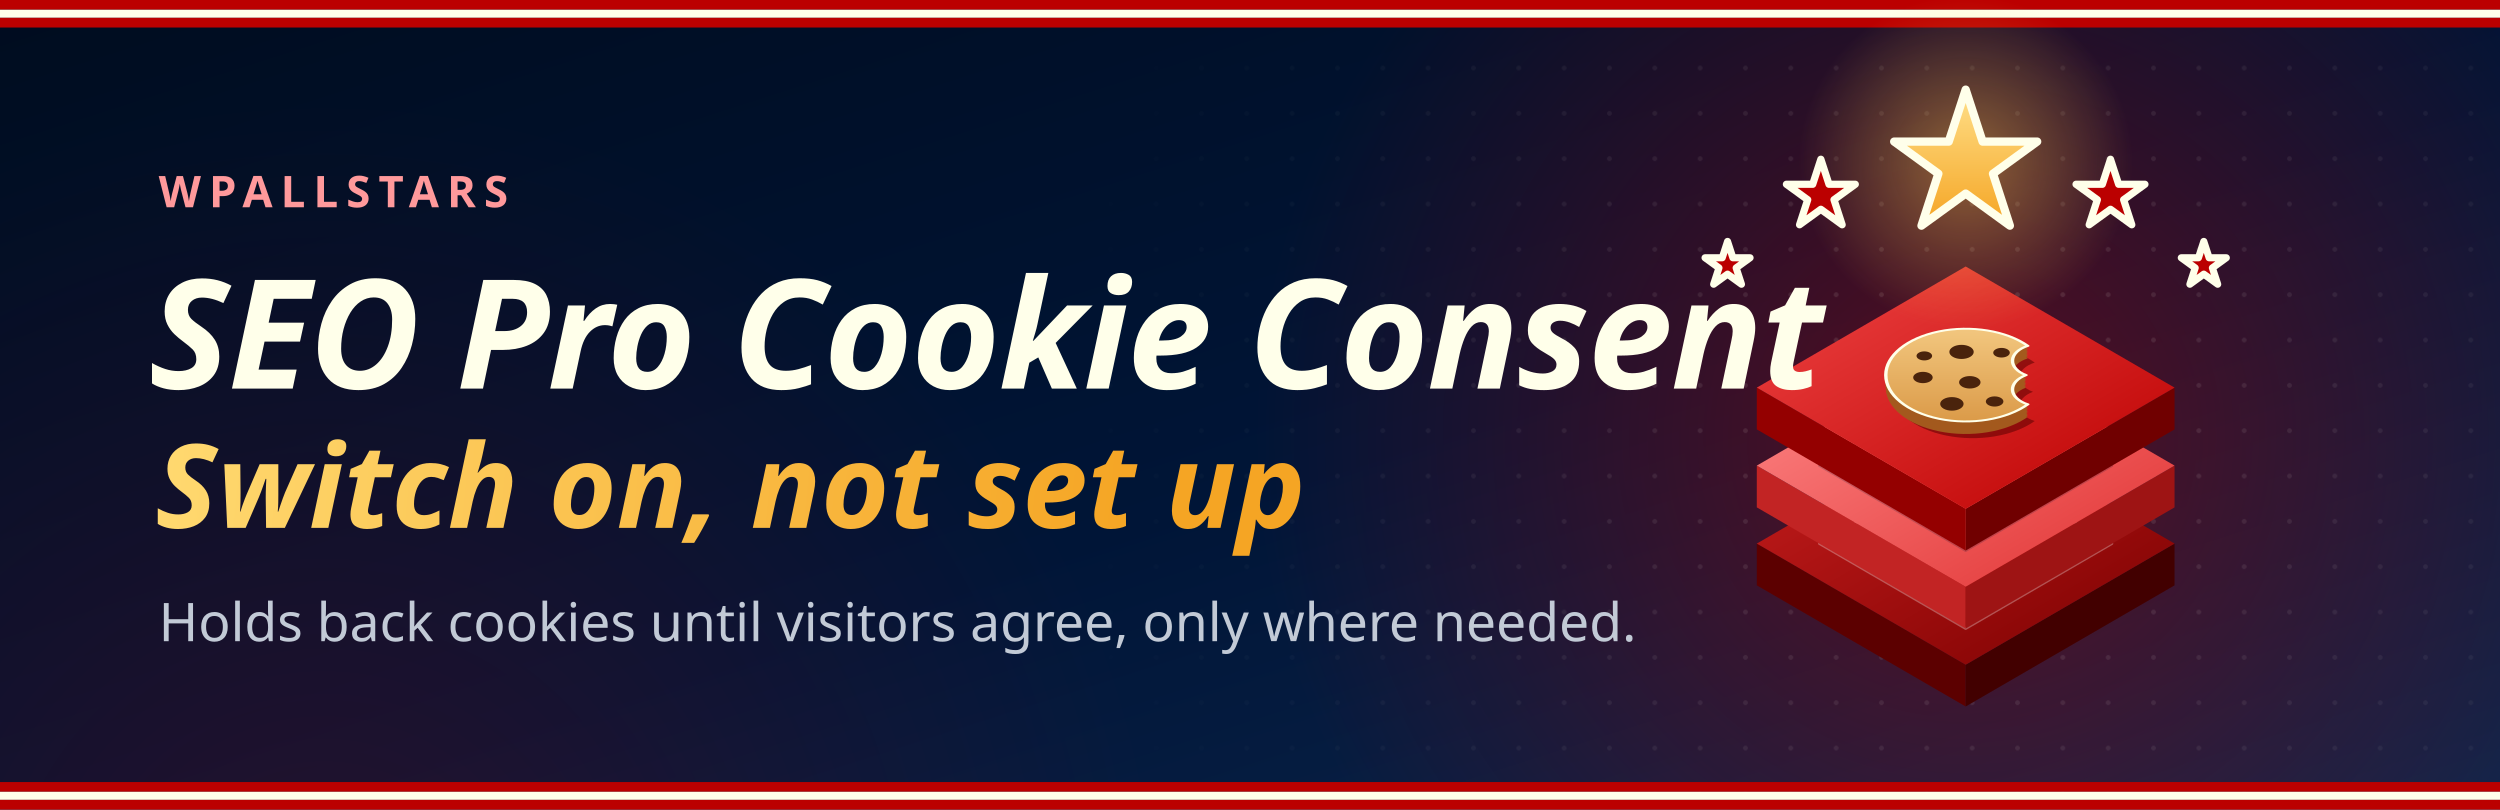
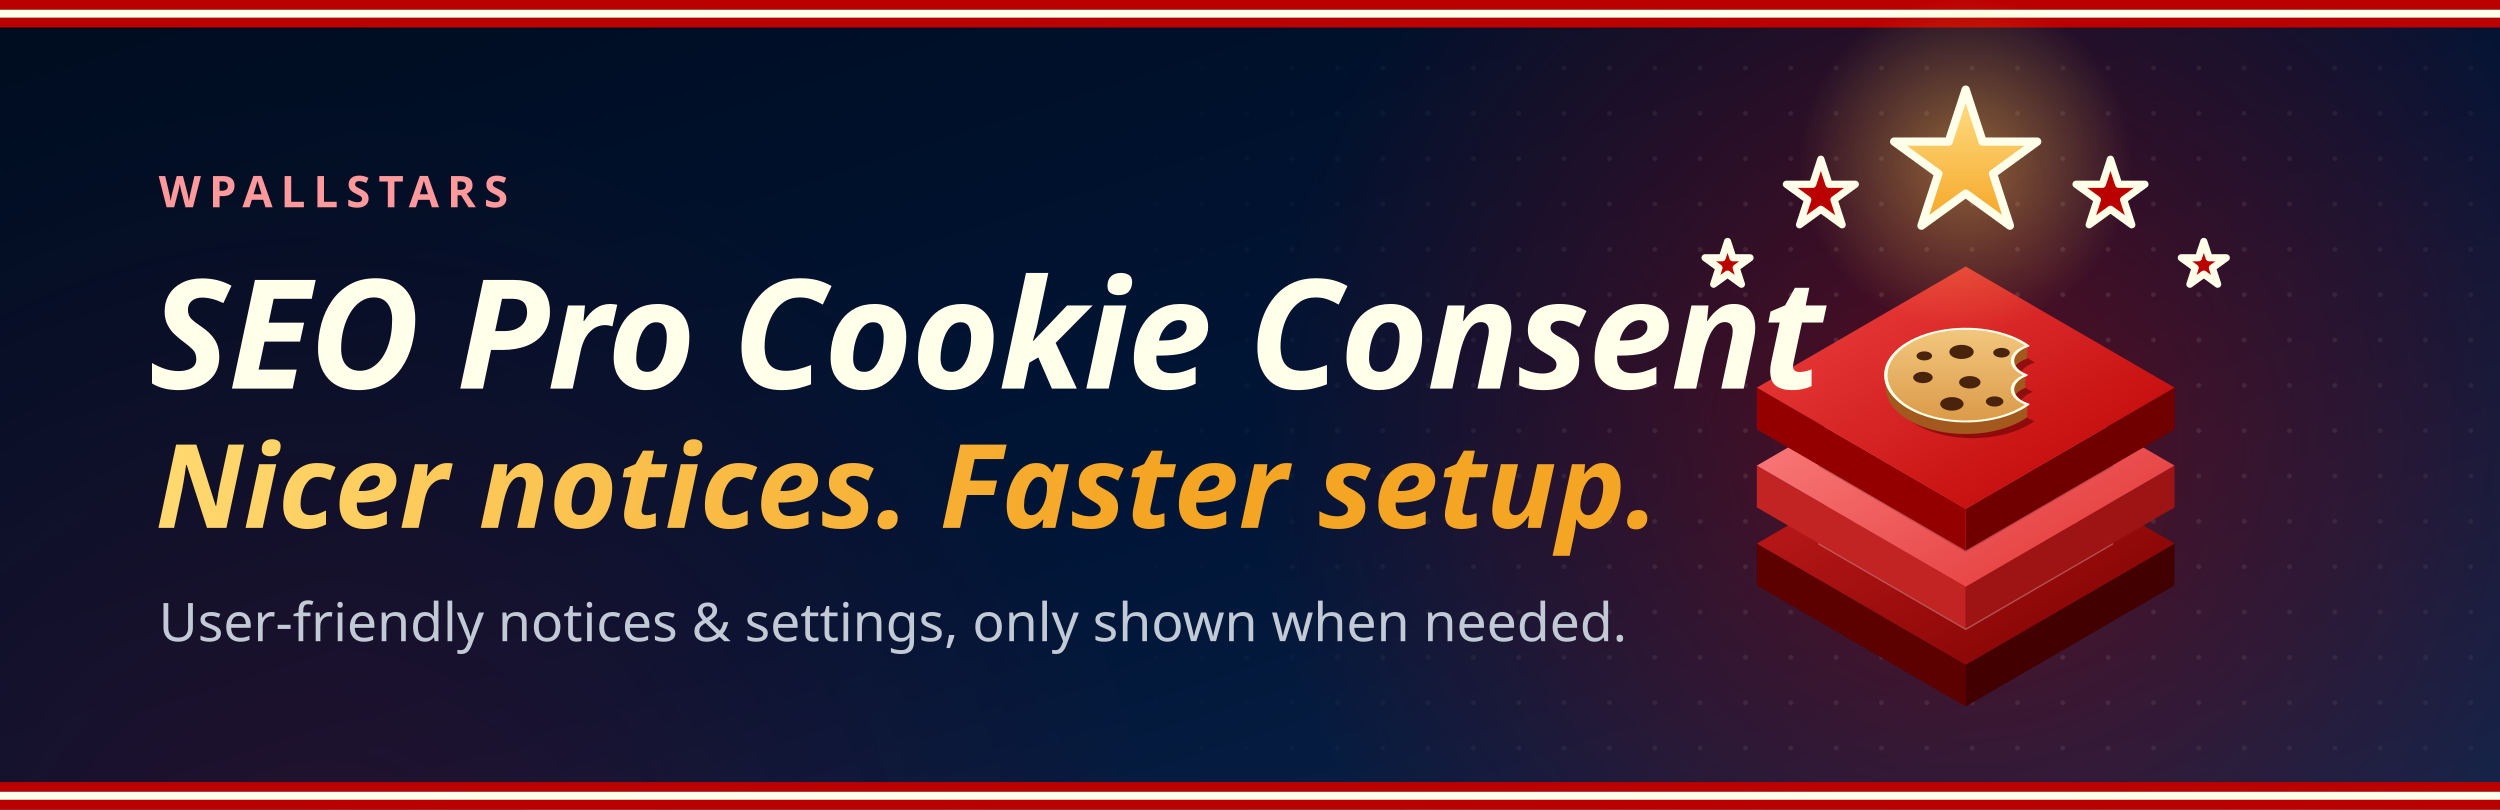
<svg xmlns="http://www.w3.org/2000/svg" xmlns:xlink="http://www.w3.org/1999/xlink" width="1544" height="500" viewBox="0 0 1544 500">
  <defs>
    <linearGradient id="bg" x1="0" y1="0" x2="1" y2="1">
      <stop offset="0" stop-color="#000c1f" />
      <stop offset="0.55" stop-color="#001537" />
      <stop offset="1" stop-color="#0d264d" />
    </linearGradient>
    <radialGradient id="glow-blue" cx="1214" cy="270" r="440" gradientUnits="userSpaceOnUse">
      <stop offset="0" stop-color="#bb0000" stop-opacity="0.45" />
      <stop offset="1" stop-color="#bb0000" stop-opacity="0" />
    </radialGradient>
    <radialGradient id="glow-red" cx="200" cy="580" r="520" gradientUnits="userSpaceOnUse">
      <stop offset="0" stop-color="#bb0000" stop-opacity="0.2" />
      <stop offset="1" stop-color="#bb0000" stop-opacity="0" />
    </radialGradient>
    <radialGradient id="glow-gold" cx="1214" cy="76" r="120" gradientUnits="userSpaceOnUse">
      <stop offset="0" stop-color="#ffc94d" stop-opacity="0.45" />
      <stop offset="1" stop-color="#ffc94d" stop-opacity="0" />
    </radialGradient>
    <radialGradient id="dots-fade" cx="1214" cy="260" r="560" gradientUnits="userSpaceOnUse">
      <stop offset="0" stop-color="#fff" stop-opacity="1" />
      <stop offset="1" stop-color="#fff" stop-opacity="0" />
    </radialGradient>
    <pattern id="dots" width="28" height="28" patternUnits="userSpaceOnUse">
      <circle cx="14" cy="14" r="1.5" fill="#ffffea" fill-opacity="0.12" />
    </pattern>
    <mask id="dots-mask">
      <rect width="1544" height="500" fill="url(#dots-fade)" />
    </mask>
    <linearGradient id="gold" x1="0" y1="0" x2="0" y2="1">
      <stop offset="0" stop-color="#ffe08a" />
      <stop offset="1" stop-color="#f5a524" />
    </linearGradient>
    <linearGradient id="gold-text" x1="96" y1="280" x2="700" y2="340" gradientUnits="userSpaceOnUse">
      <stop offset="0" stop-color="#ffd970" />
      <stop offset="1" stop-color="#f5a524" />
    </linearGradient>
    <linearGradient id="gold-text-details" x1="96" y1="224" x2="700" y2="284" gradientUnits="userSpaceOnUse">
      <stop offset="0" stop-color="#ffd970" />
      <stop offset="1" stop-color="#f5a524" />
    </linearGradient>
    <linearGradient id="top-red" x1="0" y1="0" x2="1" y2="1">
      <stop offset="0" stop-color="#ef4444" />
      <stop offset="1" stop-color="#bb0000" />
    </linearGradient>
    <linearGradient id="top-cream" x1="0" y1="0" x2="1" y2="1">
      <stop offset="0" stop-color="#ff8a8a" />
      <stop offset="1" stop-color="#e03131" />
    </linearGradient>
    <linearGradient id="top-blue" x1="0" y1="0" x2="1" y2="1">
      <stop offset="0" stop-color="#c81e1e" />
      <stop offset="1" stop-color="#7a0000" />
    </linearGradient>
    <polygon id="star" points="0,-1 0.225,-0.309 0.951,-0.309 0.363,0.118 0.588,0.809 0,0.382 -0.588,0.809 -0.363,0.118 -0.951,-0.309 -0.225,-0.309" />
    <linearGradient id="cookie-top" x1="0" y1="0" x2="1" y2="1">
      <stop offset="0" stop-color="#f7d08a" />
      <stop offset="1" stop-color="#d6913d" />
    </linearGradient>
    <path id="cookie" transform="matrix(4.95 2.871 -4.95 2.871 1214 -57.42)" d="M18.16 9.15 A8.2 8.2 0 1 1 10.85 1.84 A3 3 0 0 0 14.38 5.62 A3 3 0 0 0 18.16 9.15 Z" />
    <g id="chips" transform="matrix(4.95 2.871 -4.95 2.871 1214 -57.42)">
      <circle cx="6.8" cy="7.4" r="1.25" />
      <circle cx="11.2" cy="10.6" r="1.1" />
      <circle cx="7.2" cy="13.4" r="1" />
      <circle cx="12.6" cy="14.6" r="1.2" />
      <circle cx="15.4" cy="11.2" r="0.9" />
      <circle cx="9.8" cy="4.6" r="0.85" />
      <circle cx="4.6" cy="10.6" r="0.8" />
    </g>
  </defs>
  <rect width="1544" height="500" fill="url(#bg)" />
  <rect width="1544" height="500" fill="url(#glow-red)" />
  <rect width="1544" height="500" fill="url(#glow-blue)" />
  <rect width="1544" height="500" fill="url(#dots)" mask="url(#dots-mask)" />
  <g>
    <rect y="0" width="1544" height="6" fill="#bb0000" />
    <rect y="6" width="1544" height="5" fill="#ffffea" />
    <rect y="11" width="1544" height="6" fill="#bb0000" />
    <rect y="483" width="1544" height="6" fill="#bb0000" />
    <rect y="489" width="1544" height="5" fill="#ffffea" />
    <rect y="494" width="1544" height="6" fill="#bb0000" />
  </g>
  <g transform="translate(1214 248) scale(0.86) translate(-1214 -248)">
    <g stroke-linejoin="round">
      <g transform="translate(0 350)">
        <polygon points="1064,0 1214,87 1214,117 1064,30" fill="#5c0000" />
        <polygon points="1214,87 1364,0 1364,30 1214,117" fill="#420000" />
        <polygon points="1214,-87 1364,0 1214,87 1064,0" fill="url(#top-blue)" />
        <polygon points="1214,-61 1319,0 1214,61 1109,0" fill="none" stroke="#ffffff" stroke-opacity="0.3" stroke-width="2" />
      </g>
      <g transform="translate(0 294)">
        <polygon points="1064,0 1214,87 1214,117 1064,30" fill="#c22424" />
        <polygon points="1214,87 1364,0 1364,30 1214,117" fill="#9e1414" />
        <polygon points="1214,-87 1364,0 1214,87 1064,0" fill="url(#top-cream)" />
        <polygon points="1214,-61 1319,0 1214,61 1109,0" fill="none" stroke="#001537" stroke-opacity="0.18" stroke-width="2" />
      </g>
      <g transform="translate(0 238)">
        <polygon points="1064,0 1214,87 1214,117 1064,30" fill="#940000" />
        <polygon points="1214,87 1364,0 1364,30 1214,117" fill="#700000" />
        <polygon points="1214,-87 1364,0 1214,87 1064,0" fill="url(#top-red)" />
        <use xlink:href="#cookie" transform="translate(5 3)" fill="#5c0000" fill-opacity="0.55" />
        <g fill="#a3591d">
          <use xlink:href="#cookie" />
          <use xlink:href="#cookie" transform="translate(0 -1)" />
          <use xlink:href="#cookie" transform="translate(0 -2)" />
          <use xlink:href="#cookie" transform="translate(0 -3)" />
          <use xlink:href="#cookie" transform="translate(0 -4)" />
          <use xlink:href="#cookie" transform="translate(0 -5)" />
          <use xlink:href="#cookie" transform="translate(0 -6)" />
          <use xlink:href="#cookie" transform="translate(0 -7)" />
          <use xlink:href="#cookie" transform="translate(0 -8)" />
        </g>
        <use xlink:href="#cookie" transform="translate(0 -9)" fill="url(#cookie-top)" stroke="#ffffea" stroke-width="0.35" />
        <use xlink:href="#chips" transform="translate(0 -9)" fill="#4a230c" />
      </g>
    </g>
    <circle cx="1214" cy="76" r="120" fill="url(#glow-gold)" />
    <g stroke-linejoin="round">
      <g fill="#bb0000" stroke="#ffffea" stroke-width="5">
        <use xlink:href="#star" transform="translate(1043 150) scale(17)" stroke-width="0.3" />
        <use xlink:href="#star" transform="translate(1110 100) scale(26)" stroke-width="0.2" />
        <use xlink:href="#star" transform="translate(1318 100) scale(26)" stroke-width="0.2" />
        <use xlink:href="#star" transform="translate(1385 150) scale(17)" stroke-width="0.3" />
      </g>
      <use xlink:href="#star" transform="translate(1214 78) scale(54)" fill="url(#gold)" stroke="#ffffea" stroke-width="0.11" />
    </g>
  </g>
  <g id="words" font-family="Zilla Slab" text-rendering="geometricPrecision">
    <text x="98" y="128" font-size="27" font-weight="600" letter-spacing="5" fill="#ff999b">WPALLSTARS</text>
    <text x="92" y="240" font-size="94" font-weight="700" font-style="italic" letter-spacing="-1" fill="#ffffea">SEO Pro Cookie Consent</text>
-     <text x="96" y="326" font-size="72" font-weight="700" font-style="italic" fill="url(#gold-text)">Switch on, not set up</text>
-     <text x="98" y="396" font-size="33" font-weight="500" fill="#c2cad6">Holds back cookies until visitors agree, only where needed.</text>
+     <text x="96" y="326" font-size="72" font-weight="700" font-style="italic" fill="url(#gold-text)">Nicer notices. Faster setup.</text>
+     <text x="98" y="396" font-size="33" font-weight="500" fill="#c2cad6">User-friendly notices &amp; settings, only shown when needed.</text>
  </g>
  <g id="words-details" display="none" font-family="Zilla Slab" text-rendering="geometricPrecision">
    <text x="98" y="86" font-size="27" font-weight="600" letter-spacing="5" fill="#ff999b">WPALLSTARS</text>
    <text x="92" y="190" font-size="94" font-weight="700" font-style="italic" letter-spacing="-1" fill="#ffffea">SEO Pro Cookie Consent</text>
-     <text x="96" y="270" font-size="72" font-weight="700" font-style="italic" fill="url(#gold-text-details)">Switch on, not set up</text>
-     <text x="98" y="324" font-size="33" font-weight="500" fill="#c2cad6">Holds back cookies until visitors agree, only where needed.</text>
+     <text x="96" y="270" font-size="72" font-weight="700" font-style="italic" fill="url(#gold-text-details)">Nicer notices. Faster setup.</text>
+     <text x="98" y="324" font-size="33" font-weight="500" fill="#c2cad6">User-friendly notices &amp; settings, only shown when needed.</text>
  </g>
</svg>
